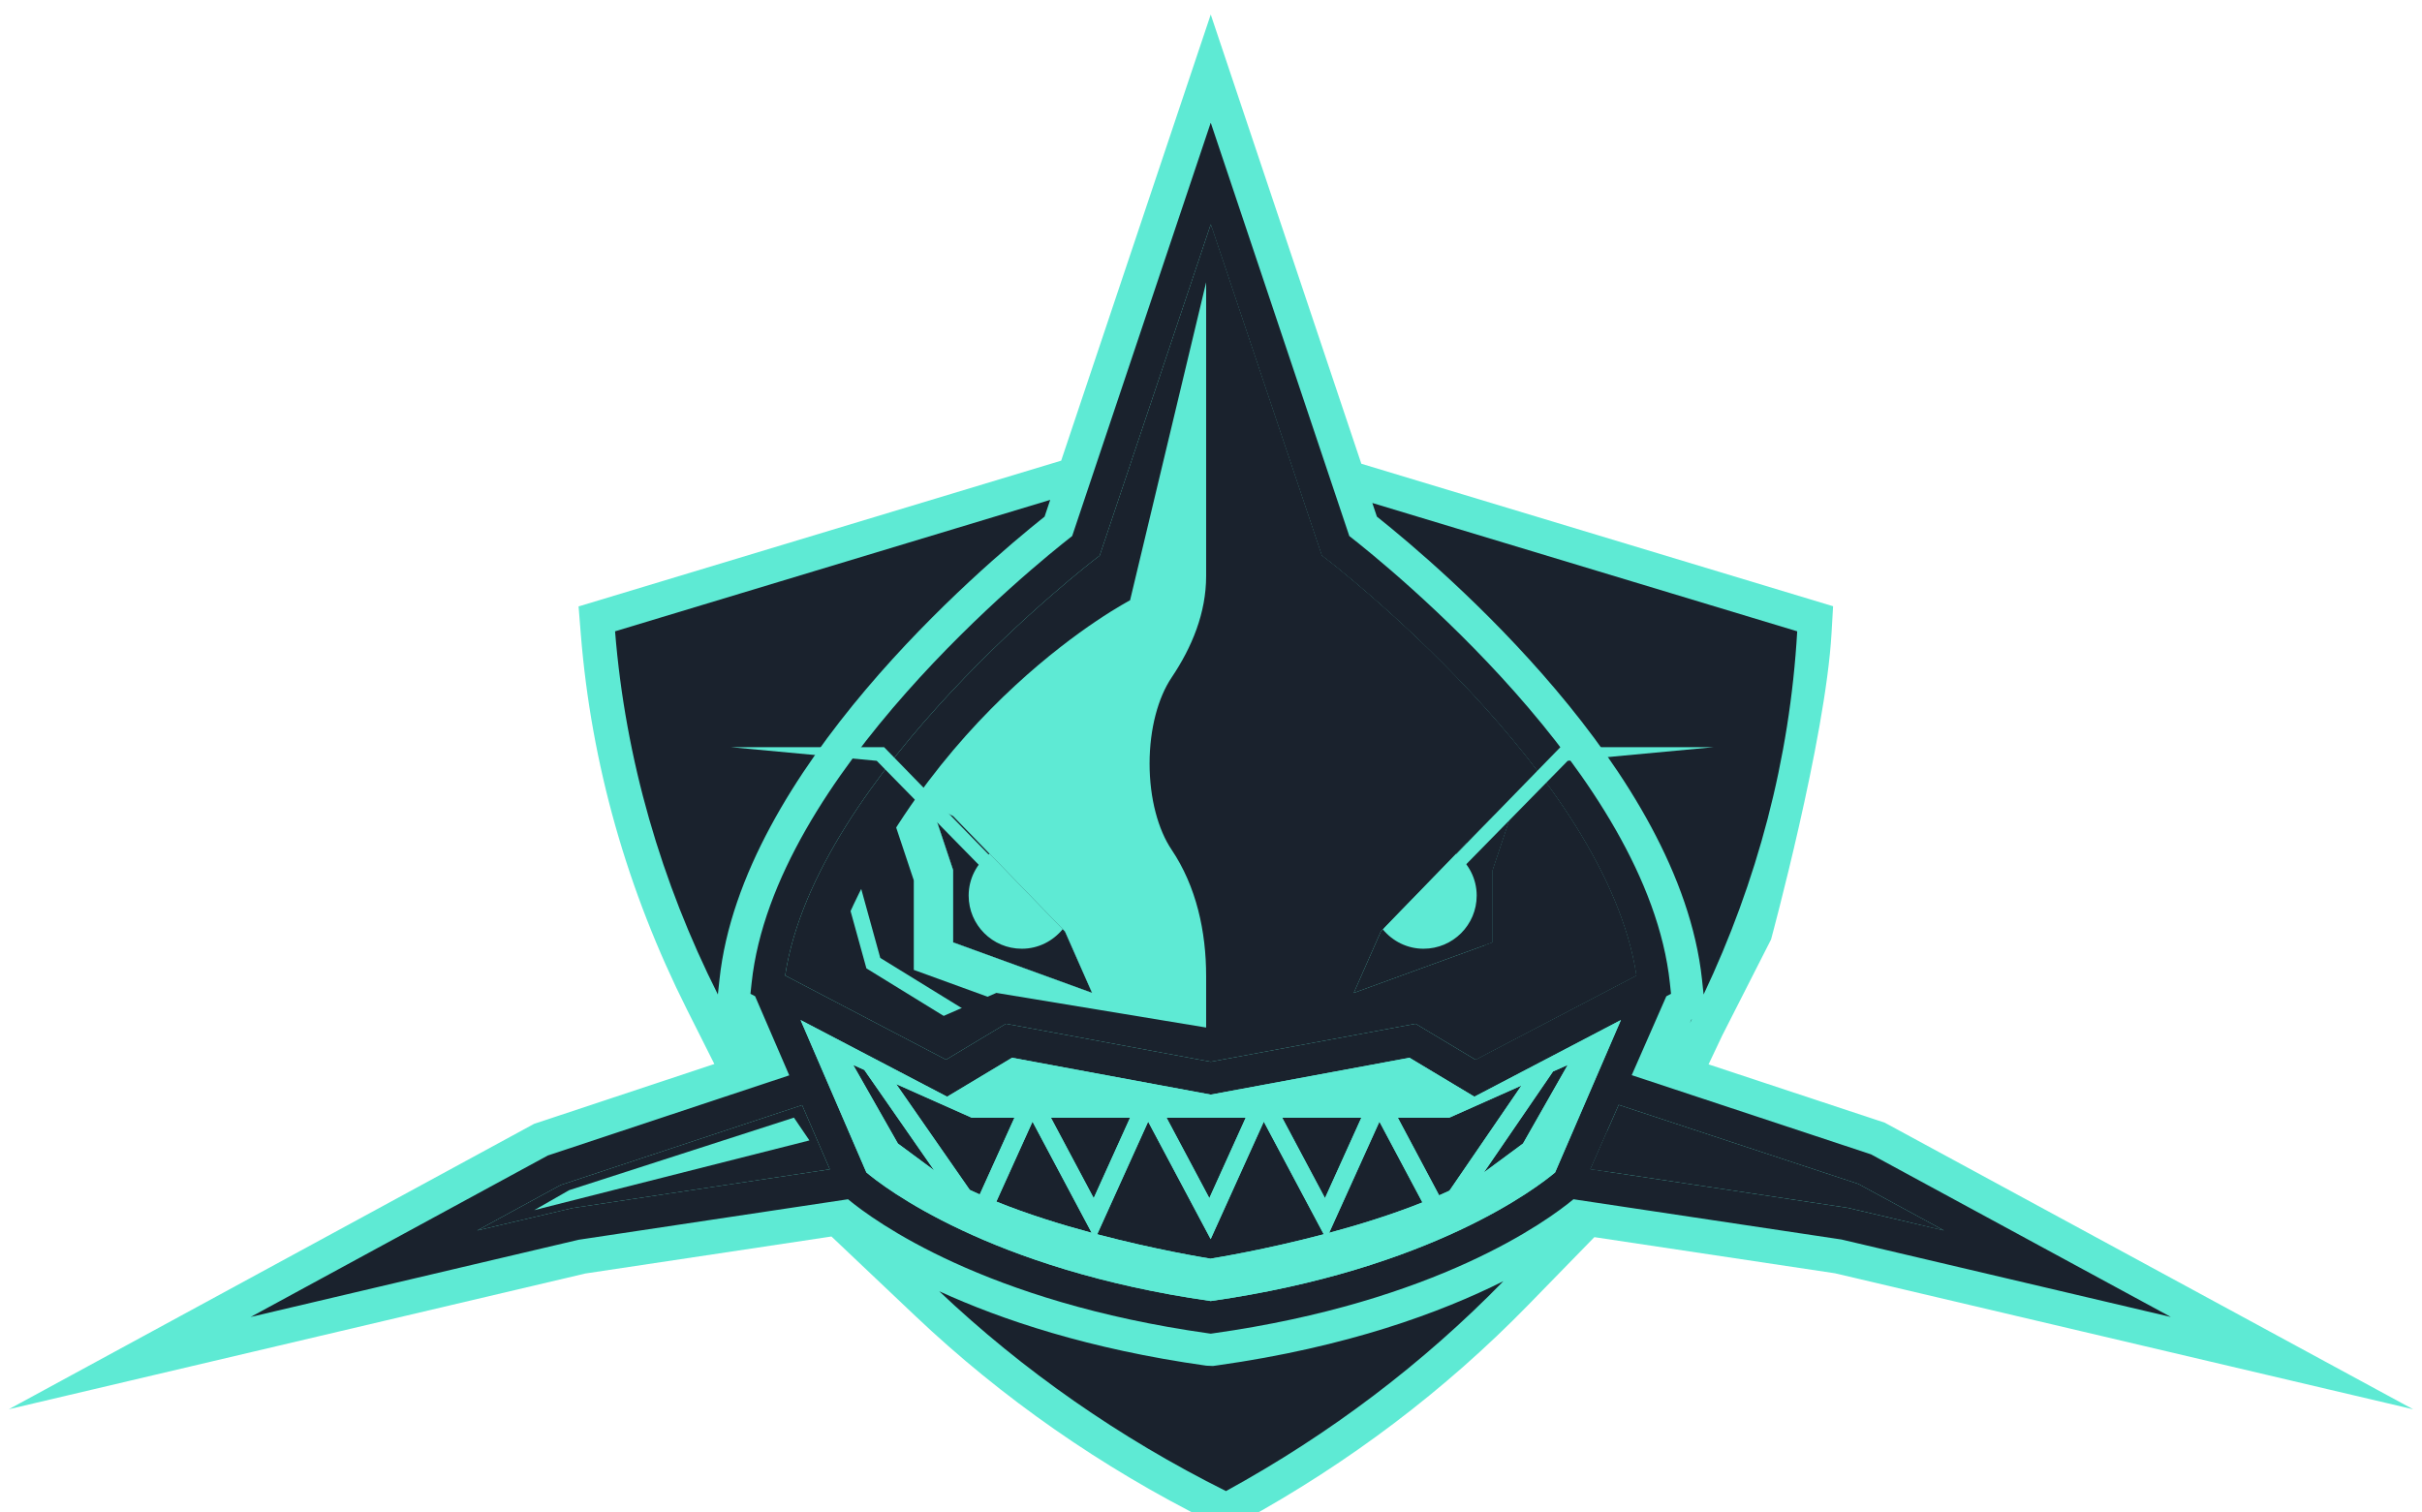
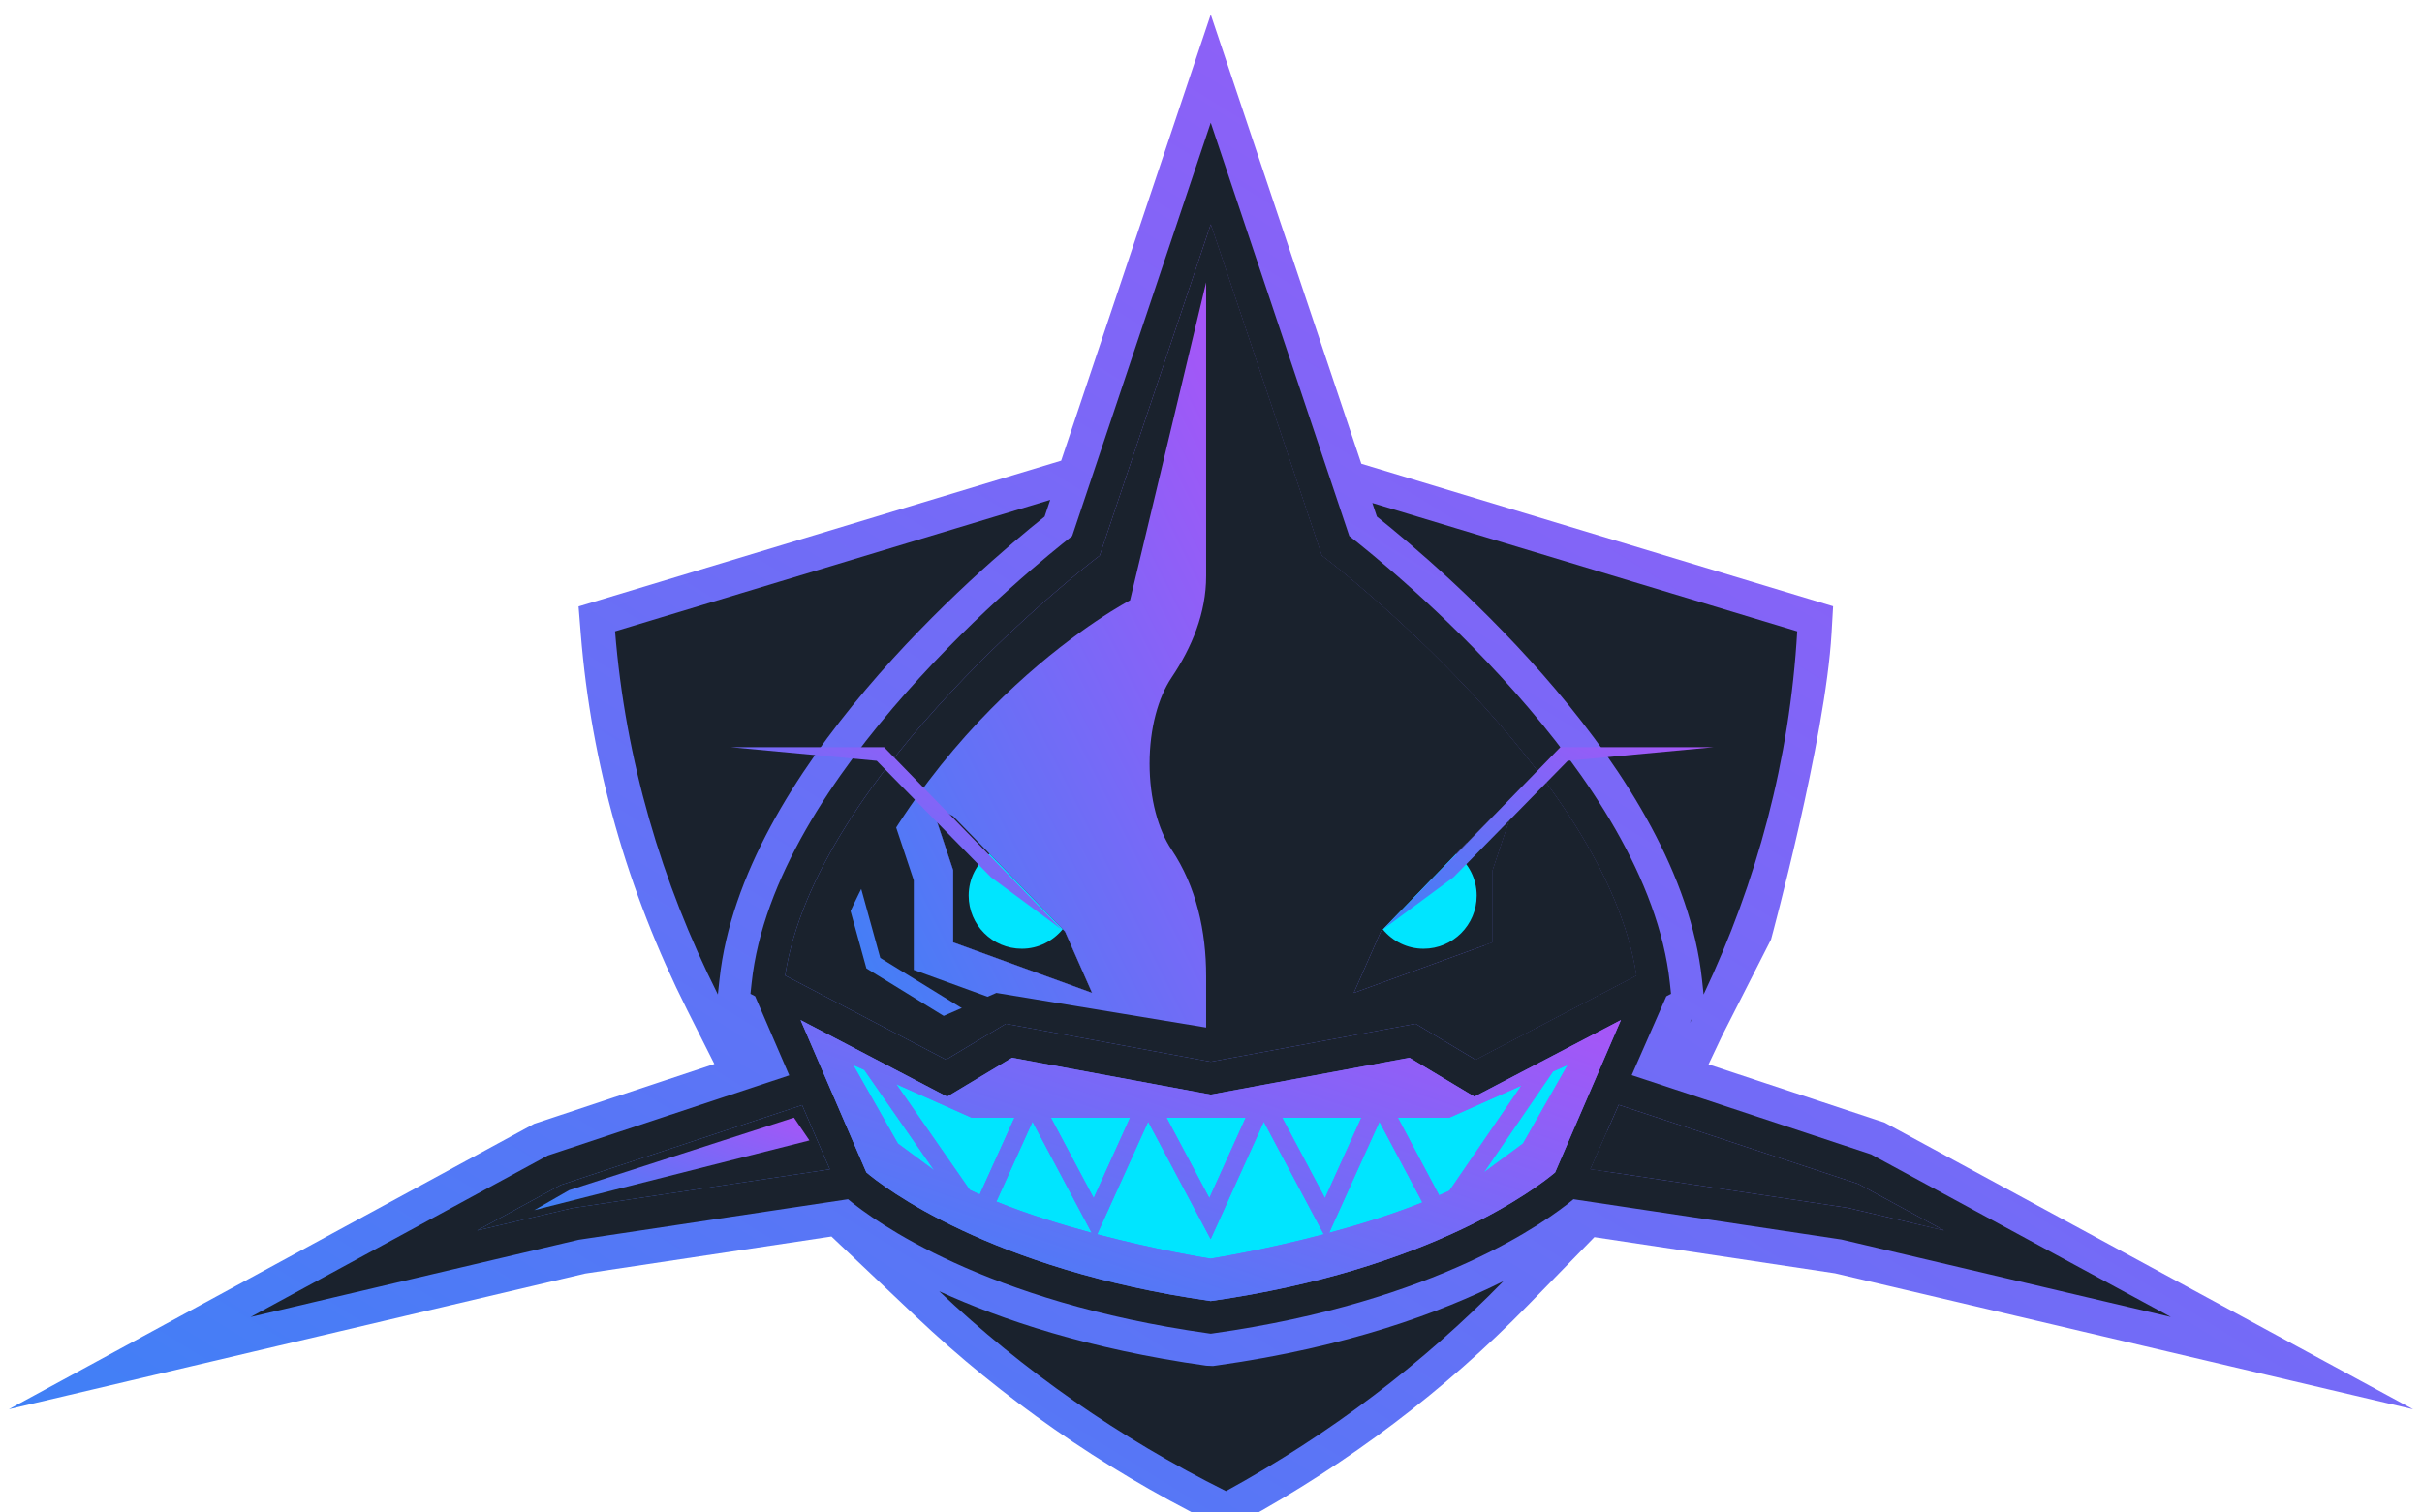
<svg xmlns="http://www.w3.org/2000/svg" viewBox="358 210 564 352" width="564" height="352" role="img" aria-label="Juke">
+   <defs>
+     <linearGradient id="jukeGrad" x1="0%" y1="0%" x2="100%" y2="100%">
+       <stop offset="0%" stop-color="#3B82F6" />
+       <stop offset="100%" stop-color="#A855F7" />
+     </linearGradient>
+   </defs>
  <g transform="matrix(1.921154 0 0 1.921154 640 389.8519)" id="logo-logo">
    <g style="" paint-order="stroke">
      <g transform="matrix(0.9307168 0 0 -0.9307168 0 0)">
-         <path style="stroke: none; stroke-width: 1; stroke-dasharray: none; stroke-linecap: butt; stroke-dashoffset: 0; stroke-linejoin: miter; stroke-miterlimit: 4; fill: #5EEAD4; fill-rule: nonzero; opacity: 1;" paint-order="stroke" transform=" translate(87.908, -45.7435)" d="M 0 0 L -0.162 0.088 L -23.11 7.684 L -21.329 11.444 L -14.971 23.953 C -14.971 23.953 -7.886 50.038 -7.093 63.838 L -6.891 67.36 L -68.329 85.922 L -87.941 144.437 L -107.419 86.324 L -170.271 67.336 L -169.982 63.735 C -168.625 46.837 -163.965 30.364 -156.13 14.775 L -152.59 7.733 L -176.067 -0.064 L -244.471 -37.236 L -169.405 -19.56 L -137.337 -14.737 L -126.384 -25.118 C -115.117 -35.794 -102.188 -44.808 -87.957 -51.905 L -85.861 -52.95 L -83.807 -51.826 C -69.93 -44.228 -57.418 -34.758 -46.618 -23.68 L -37.981 -14.821 L -6.647 -19.528 L 68.655 -37.245 z" stroke-linecap="round" />
+         <path style="stroke: none; stroke-width: 1; stroke-dasharray: none; stroke-linecap: butt; stroke-dashoffset: 0; stroke-linejoin: miter; stroke-miterlimit: 4; fill: url(#jukeGrad); fill-rule: nonzero; opacity: 1;" paint-order="stroke" transform=" translate(87.908, -45.7435)" d="M 0 0 L -0.162 0.088 L -23.11 7.684 L -21.329 11.444 L -14.971 23.953 C -14.971 23.953 -7.886 50.038 -7.093 63.838 L -6.891 67.36 L -68.329 85.922 L -87.941 144.437 L -107.419 86.324 L -170.271 67.336 L -169.982 63.735 C -168.625 46.837 -163.965 30.364 -156.13 14.775 L -152.59 7.733 L -176.067 -0.064 L -244.471 -37.236 L -169.405 -19.56 L -137.337 -14.737 L -126.384 -25.118 C -115.117 -35.794 -102.188 -44.808 -87.957 -51.905 L -85.861 -52.95 L -83.807 -51.826 C -69.93 -44.228 -57.418 -34.758 -46.618 -23.68 L -37.981 -14.821 L -6.647 -19.528 L 68.655 -37.245 z" stroke-linecap="round" />
      </g>
      <g transform="matrix(0.9307168 0 0 -0.9307168 -0.03108594 -5.335334)">
        <path style="stroke: none; stroke-width: 1; stroke-dasharray: none; stroke-linecap: butt; stroke-dashoffset: 0; stroke-linejoin: miter; stroke-miterlimit: 4; fill: #1A222D; fill-rule: nonzero; opacity: 1;" paint-order="stroke" transform=" translate(0, -74.6205)" d="M 0 0 C -28.828 4.111 -42.677 14.92 -44.849 16.753 L -53.417 36.602 L -34.334 26.617 L -25.878 31.691 L 0 26.888 L 25.878 31.691 L 34.334 26.617 L 53.416 36.602 L 44.849 16.753 C 42.676 14.92 28.828 4.111 0 0 M -83.107 12.114 L -95.536 9.189 L -84.671 15.111 L -53.219 25.521 L -49.609 17.158 z M -14.979 96.703 L -14.463 97.096 L 0 140.247 L 14.463 97.096 L 14.979 96.703 C 15.351 96.422 51.455 68.687 55.426 42.403 L 34.474 31.44 L 26.676 36.118 L 0 31.169 L -26.676 36.118 L -34.474 31.44 L -55.426 42.403 C -51.457 68.669 -15.349 96.422 -14.979 96.703 M 84.328 15.261 L 95.479 9.198 L 82.936 12.145 L 49.454 17.181 L 53.127 25.554 z M 125.043 -2.077 L 85.995 19.106 L 54.825 29.424 L 59.332 39.697 L 59.945 40.02 L 59.793 41.441 C 56.908 68.465 22.882 95.883 18.045 99.652 L 0 153.491 L -18.046 99.652 C -22.882 95.883 -56.908 68.465 -59.793 41.441 L -59.945 40.02 L -59.338 39.701 L -54.892 29.399 L -86.338 18.957 L -125.043 -2.077 L -82.312 7.985 L -47.239 13.259 C -43.84 10.441 -29.446 -0.112 -0.292 -4.209 L 0 -4.25 L 0.292 -4.209 C 29.447 -0.112 43.84 10.441 47.239 13.259 L 82.141 8.016 Z" stroke-linecap="round" />
      </g>
      <g transform="matrix(0.9307168 0 0 -0.9307168 27.03937 15.38103)">
        <path style="stroke: none; stroke-width: 1; stroke-dasharray: none; stroke-linecap: butt; stroke-dashoffset: 0; stroke-linejoin: miter; stroke-miterlimit: 4; fill: #1A222D; fill-rule: nonzero; opacity: 1;" paint-order="stroke" transform=" translate(7.639, 3.761)" d="M 0 0 L 2.82 8.462 L 0 7.052 L -14.573 -7.991 L -18.098 -15.984 L 0 -9.403 Z" stroke-linecap="round" />
      </g>
      <g transform="matrix(0.9307168 0 0 -0.9307168 -24.14531 15.38131)">
        <path style="stroke: none; stroke-width: 1; stroke-dasharray: none; stroke-linecap: butt; stroke-dashoffset: 0; stroke-linejoin: miter; stroke-miterlimit: 4; fill: #1A222D; fill-rule: nonzero; opacity: 1;" paint-order="stroke" transform=" translate(-7.6385, -5.642)" d="M 0 0 L 18.098 -6.581 L 14.572 1.412 L 0 16.455 L -2.821 17.865 L 0 9.403 Z" stroke-linecap="round" />
      </g>
      <g transform="matrix(0.9307168 0 0 -0.9307168 -0.5897953 46.76489)">
-         <path style="stroke: none; stroke-width: 1; stroke-dasharray: none; stroke-linecap: butt; stroke-dashoffset: 0; stroke-linejoin: miter; stroke-miterlimit: 4; fill: #1A222D; fill-rule: nonzero; opacity: 1;" paint-order="stroke" transform=" translate(5.154, 5.235)" d="M 0 0 L -4.554 0 L -4.629 0 L -10.308 0 L -4.736 -10.47 z" stroke-linecap="round" />
+         <path style="stroke: none; stroke-width: 1; stroke-dasharray: none; stroke-linecap: butt; stroke-dashoffset: 0; stroke-linejoin: miter; stroke-miterlimit: 4; fill: #00E5FF; fill-rule: nonzero; opacity: 1;" paint-order="stroke" transform=" translate(5.154, 5.235)" d="M 0 0 L -4.554 0 L -4.629 0 L -10.308 0 L -4.736 -10.47 z" stroke-linecap="round" />
      </g>
      <g transform="matrix(0.9307168 0 0 -0.9307168 -20.23918 49.10508)">
-         <path style="stroke: none; stroke-width: 1; stroke-dasharray: none; stroke-linecap: butt; stroke-dashoffset: 0; stroke-linejoin: miter; stroke-miterlimit: 4; fill: #1A222D; fill-rule: nonzero; opacity: 1;" paint-order="stroke" transform=" translate(-6.2075, -3.1725)" d="M 0 0 C 4.041 -1.636 8.379 -2.982 12.415 -4.067 L 4.709 10.412 Z" stroke-linecap="round" />
+         <path style="stroke: none; stroke-width: 1; stroke-dasharray: none; stroke-linecap: butt; stroke-dashoffset: 0; stroke-linejoin: miter; stroke-miterlimit: 4; fill: #00E5FF; fill-rule: nonzero; opacity: 1;" paint-order="stroke" transform=" translate(-6.2075, -3.1725)" d="M 0 0 C 4.041 -1.636 8.379 -2.982 12.415 -4.067 L 4.709 10.412 Z" stroke-linecap="round" />
      </g>
      <g transform="matrix(0.9307168 0 0 -0.9307168 -14.60611 46.76489)">
-         <path style="stroke: none; stroke-width: 1; stroke-dasharray: none; stroke-linecap: butt; stroke-dashoffset: 0; stroke-linejoin: miter; stroke-miterlimit: 4; fill: #1A222D; fill-rule: nonzero; opacity: 1;" paint-order="stroke" transform=" translate(-5.153, 5.235)" d="M 0 0 L 5.571 -10.47 L 10.306 0 Z" stroke-linecap="round" />
+         <path style="stroke: none; stroke-width: 1; stroke-dasharray: none; stroke-linecap: butt; stroke-dashoffset: 0; stroke-linejoin: miter; stroke-miterlimit: 4; fill: #00E5FF; fill-rule: nonzero; opacity: 1;" paint-order="stroke" transform=" translate(-5.153, 5.235)" d="M 0 0 L 5.571 -10.47 L 10.306 0 Z" stroke-linecap="round" />
      </g>
      <g transform="matrix(0.9307168 0 0 -0.9307168 13.4268 46.76489)">
-         <path style="stroke: none; stroke-width: 1; stroke-dasharray: none; stroke-linecap: butt; stroke-dashoffset: 0; stroke-linejoin: miter; stroke-miterlimit: 4; fill: #1A222D; fill-rule: nonzero; opacity: 1;" paint-order="stroke" transform=" translate(-5.153, 5.235)" d="M 0 0 L 5.571 -10.47 L 10.306 0 Z" stroke-linecap="round" />
+         <path style="stroke: none; stroke-width: 1; stroke-dasharray: none; stroke-linecap: butt; stroke-dashoffset: 0; stroke-linejoin: miter; stroke-miterlimit: 4; fill: #00E5FF; fill-rule: nonzero; opacity: 1;" paint-order="stroke" transform=" translate(-5.153, 5.235)" d="M 0 0 L 5.571 -10.47 L 10.306 0 Z" stroke-linecap="round" />
      </g>
      <g transform="matrix(0.9307168 0 0 -0.9307168 30.14043 44.64332)">
-         <path style="stroke: none; stroke-width: 1; stroke-dasharray: none; stroke-linecap: butt; stroke-dashoffset: 0; stroke-linejoin: miter; stroke-miterlimit: 4; fill: #1A222D; fill-rule: nonzero; opacity: 1;" paint-order="stroke" transform=" translate(-1.374, 2.9555)" d="M 0 0 L -6.678 0 L -1.299 -10.108 C -0.846 -9.911 -0.398 -9.709 0.043 -9.502 L 9.426 4.197 Z" stroke-linecap="round" />
+         <path style="stroke: none; stroke-width: 1; stroke-dasharray: none; stroke-linecap: butt; stroke-dashoffset: 0; stroke-linejoin: miter; stroke-miterlimit: 4; fill: #00E5FF; fill-rule: nonzero; opacity: 1;" paint-order="stroke" transform=" translate(-1.374, 2.9555)" d="M 0 0 L -6.678 0 L -1.299 -10.108 C -0.846 -9.911 -0.398 -9.709 0.043 -9.502 L 9.426 4.197 Z" stroke-linecap="round" />
      </g>
      <g transform="matrix(0.9307168 0 0 -0.9307168 38.15595 42.00902)">
-         <path style="stroke: none; stroke-width: 1; stroke-dasharray: none; stroke-linecap: butt; stroke-dashoffset: 0; stroke-linejoin: miter; stroke-miterlimit: 4; fill: #1A222D; fill-rule: nonzero; opacity: 1;" paint-order="stroke" transform=" translate(3.547, 6.1515)" d="M 0 0 L -9.009 -13.154 L -3.906 -9.385 L 1.915 0.851 z" stroke-linecap="round" />
+         <path style="stroke: none; stroke-width: 1; stroke-dasharray: none; stroke-linecap: butt; stroke-dashoffset: 0; stroke-linejoin: miter; stroke-miterlimit: 4; fill: #00E5FF; fill-rule: nonzero; opacity: 1;" paint-order="stroke" transform=" translate(3.547, 6.1515)" d="M 0 0 L -9.009 -13.154 L -3.906 -9.385 L 1.915 0.851 z" stroke-linecap="round" />
      </g>
      <g transform="matrix(0.9307168 0 0 -0.9307168 19.97281 49.10629)">
-         <path style="stroke: none; stroke-width: 1; stroke-dasharray: none; stroke-linecap: butt; stroke-dashoffset: 0; stroke-linejoin: miter; stroke-miterlimit: 4; fill: #1A222D; fill-rule: nonzero; opacity: 1;" paint-order="stroke" transform=" translate(-6.0735, -7.2405)" d="M 0 0 C 3.948 1.061 8.181 2.376 12.147 3.963 L 6.549 14.481 Z" stroke-linecap="round" />
+         <path style="stroke: none; stroke-width: 1; stroke-dasharray: none; stroke-linecap: butt; stroke-dashoffset: 0; stroke-linejoin: miter; stroke-miterlimit: 4; fill: #00E5FF; fill-rule: nonzero; opacity: 1;" paint-order="stroke" transform=" translate(-6.0735, -7.2405)" d="M 0 0 C 3.948 1.061 8.181 2.376 12.147 3.963 L 6.549 14.481 Z" stroke-linecap="round" />
      </g>
      <g transform="matrix(0.9307168 0 0 -0.9307168 -0.06384717 50.67399)">
-         <path style="stroke: none; stroke-width: 1; stroke-dasharray: none; stroke-linecap: butt; stroke-dashoffset: 0; stroke-linejoin: miter; stroke-miterlimit: 4; fill: #1A222D; fill-rule: nonzero; opacity: 1;" paint-order="stroke" transform=" translate(0.0255, -6.3725)" d="M 0 0 L -8.142 15.298 L -14.777 0.627 C -7.16 -1.383 -0.809 -2.421 -0.066 -2.54 L -0.066 -2.553 C -0.066 -2.553 -0.042 -2.549 -0.028 -2.546 C -0.014 -2.549 0.009 -2.553 0.009 -2.553 L 0.009 -2.54 C 0.752 -2.421 7.107 -1.381 14.726 0.629 L 6.919 15.298 Z" stroke-linecap="round" />
+         <path style="stroke: none; stroke-width: 1; stroke-dasharray: none; stroke-linecap: butt; stroke-dashoffset: 0; stroke-linejoin: miter; stroke-miterlimit: 4; fill: #00E5FF; fill-rule: nonzero; opacity: 1;" paint-order="stroke" transform=" translate(0.0255, -6.3725)" d="M 0 0 L -8.142 15.298 L -14.777 0.627 C -7.16 -1.383 -0.809 -2.421 -0.066 -2.54 L -0.066 -2.553 C -0.066 -2.553 -0.042 -2.549 -0.028 -2.546 C -0.014 -2.549 0.009 -2.553 0.009 -2.553 L 0.009 -2.54 C 0.752 -2.421 7.107 -1.381 14.726 0.629 L 6.919 15.298 Z" stroke-linecap="round" />
      </g>
      <g transform="matrix(0.9307168 0 0 -0.9307168 -38.46541 41.87956)">
-         <path style="stroke: none; stroke-width: 1; stroke-dasharray: none; stroke-linecap: butt; stroke-dashoffset: 0; stroke-linejoin: miter; stroke-miterlimit: 4; fill: #1A222D; fill-rule: nonzero; opacity: 1;" paint-order="stroke" transform=" translate(-5.272, 6.863)" d="M 0 0 L 5.821 -10.235 L 10.544 -13.726 L 1.448 -0.646 z" stroke-linecap="round" />
+         <path style="stroke: none; stroke-width: 1; stroke-dasharray: none; stroke-linecap: butt; stroke-dashoffset: 0; stroke-linejoin: miter; stroke-miterlimit: 4; fill: #00E5FF; fill-rule: nonzero; opacity: 1;" paint-order="stroke" transform=" translate(-5.272, 6.863)" d="M 0 0 L 5.821 -10.235 L 10.544 -13.726 L 1.448 -0.646 z" stroke-linecap="round" />
      </g>
      <g transform="matrix(0.9307168 0 0 -0.9307168 -30.99147 44.50371)">
-         <path style="stroke: none; stroke-width: 1; stroke-dasharray: none; stroke-linecap: butt; stroke-dashoffset: 0; stroke-linejoin: miter; stroke-miterlimit: 4; fill: #1A222D; fill-rule: nonzero; opacity: 1;" paint-order="stroke" transform=" translate(2.1455, 2.8055)" d="M 0 0 L -9.845 4.384 L -0.266 -9.395 C 0.163 -9.597 0.592 -9.798 1.034 -9.995 L 5.554 0 Z" stroke-linecap="round" />
+         <path style="stroke: none; stroke-width: 1; stroke-dasharray: none; stroke-linecap: butt; stroke-dashoffset: 0; stroke-linejoin: miter; stroke-miterlimit: 4; fill: #00E5FF; fill-rule: nonzero; opacity: 1;" paint-order="stroke" transform=" translate(2.1455, 2.8055)" d="M 0 0 L -9.845 4.384 L -0.266 -9.395 C 0.163 -9.597 0.592 -9.798 1.034 -9.995 L 5.554 0 Z" stroke-linecap="round" />
      </g>
      <g transform="matrix(0.9307168 0 0 -0.9307168 67.4148 47.94309)">
        <path style="stroke: none; stroke-width: 1; stroke-dasharray: none; stroke-linecap: butt; stroke-dashoffset: 0; stroke-linejoin: miter; stroke-miterlimit: 4; fill: #1A222D; fill-rule: nonzero; opacity: 1;" paint-order="stroke" transform=" translate(10.4695, -5.2305)" d="M 0 0 L 12.543 -2.947 L 1.392 3.115 L -29.809 13.408 L -33.482 5.035 Z" stroke-linecap="round" />
      </g>
      <g transform="matrix(0.9307168 0 0 -0.9307168 -67.57516 47.96226)">
        <path style="stroke: none; stroke-width: 1; stroke-dasharray: none; stroke-linecap: butt; stroke-dashoffset: 0; stroke-linejoin: miter; stroke-miterlimit: 4; fill: #1A222D; fill-rule: nonzero; opacity: 1;" paint-order="stroke" transform=" translate(-22.9635, -8.166)" d="M 0 0 L 12.429 2.925 L 45.927 7.969 L 42.316 16.332 L 10.865 5.922 Z" stroke-linecap="round" />
      </g>
      <g transform="matrix(0.9307168 0 0 -0.9307168 -0.03117901 47.08217)">
-         <path style="stroke: none; stroke-width: 1; stroke-dasharray: none; stroke-linecap: butt; stroke-dashoffset: 0; stroke-linejoin: miter; stroke-miterlimit: 4; fill: #5EEAD4; fill-rule: nonzero; opacity: 1;" paint-order="stroke" transform=" translate(31.087, -3.926)" d="M 0 0 C -0.441 -0.207 -0.889 -0.409 -1.342 -0.606 L -6.721 9.502 L -0.043 9.502 L 9.382 13.699 z M 15.404 16.379 L 9.583 6.144 L 4.481 2.374 L 13.49 15.528 Z M -15.667 -5.489 L -9.119 8.992 L -3.52 -1.526 C -7.486 -3.113 -11.72 -4.429 -15.667 -5.489 M -21.78 9.502 L -11.474 9.502 L -16.209 -0.968 z M -31.087 -8.846 L -31.087 -8.858 C -31.087 -8.858 -31.111 -8.854 -31.125 -8.852 C -31.139 -8.854 -31.163 -8.858 -31.163 -8.858 L -31.163 -8.846 C -31.906 -8.727 -38.257 -7.688 -45.874 -5.679 L -39.238 8.992 L -31.097 -6.306 L -24.178 8.992 L -16.371 -5.677 C -23.99 -7.687 -30.345 -8.727 -31.087 -8.846 M -51.9 9.502 L -41.594 9.502 L -46.329 -0.968 z M -59.007 -1.42 L -54.297 8.992 L -46.592 -5.487 C -50.628 -4.402 -54.966 -3.056 -59.007 -1.42 M -62.473 0.107 L -72.051 13.886 L -62.207 9.502 L -56.653 9.502 L -61.173 -0.493 C -61.614 -0.296 -62.043 -0.095 -62.473 0.107 M -71.833 6.144 L -77.654 16.379 L -76.206 15.733 L -67.11 2.653 z M -31.163 9.502 L -31.087 9.502 L -26.533 9.502 L -31.269 -0.968 L -36.841 9.502 z M -5.208 17.316 L -31.087 12.513 L -56.965 17.316 L -65.421 12.242 L -84.503 22.227 L -75.936 2.378 C -73.764 0.545 -59.915 -10.264 -31.087 -14.375 C -2.259 -10.264 11.589 0.545 13.762 2.378 L 22.329 22.227 L 3.247 12.242 Z" stroke-linecap="round" />
+         <path style="stroke: none; stroke-width: 1; stroke-dasharray: none; stroke-linecap: butt; stroke-dashoffset: 0; stroke-linejoin: miter; stroke-miterlimit: 4; fill: url(#jukeGrad); fill-rule: nonzero; opacity: 1;" paint-order="stroke" transform=" translate(31.087, -3.926)" d="M 0 0 C -0.441 -0.207 -0.889 -0.409 -1.342 -0.606 L -6.721 9.502 L -0.043 9.502 L 9.382 13.699 z M 15.404 16.379 L 9.583 6.144 L 4.481 2.374 L 13.49 15.528 Z M -15.667 -5.489 L -9.119 8.992 L -3.52 -1.526 C -7.486 -3.113 -11.72 -4.429 -15.667 -5.489 M -21.78 9.502 L -11.474 9.502 L -16.209 -0.968 z M -31.087 -8.846 L -31.087 -8.858 C -31.087 -8.858 -31.111 -8.854 -31.125 -8.852 C -31.139 -8.854 -31.163 -8.858 -31.163 -8.858 L -31.163 -8.846 C -31.906 -8.727 -38.257 -7.688 -45.874 -5.679 L -39.238 8.992 L -31.097 -6.306 L -24.178 8.992 L -16.371 -5.677 C -23.99 -7.687 -30.345 -8.727 -31.087 -8.846 M -51.9 9.502 L -41.594 9.502 L -46.329 -0.968 z M -59.007 -1.42 L -54.297 8.992 L -46.592 -5.487 C -50.628 -4.402 -54.966 -3.056 -59.007 -1.42 M -62.473 0.107 L -72.051 13.886 L -62.207 9.502 L -56.653 9.502 L -61.173 -0.493 C -61.614 -0.296 -62.043 -0.095 -62.473 0.107 M -71.833 6.144 L -77.654 16.379 L -76.206 15.733 L -67.11 2.653 z M -31.163 9.502 L -31.087 9.502 L -26.533 9.502 L -31.269 -0.968 L -36.841 9.502 z M -5.208 17.316 L -31.087 12.513 L -56.965 17.316 L -65.421 12.242 L -84.503 22.227 L -75.936 2.378 C -73.764 0.545 -59.915 -10.264 -31.087 -14.375 C -2.259 -10.264 11.589 0.545 13.762 2.378 L 22.329 22.227 L 3.247 12.242 Z" stroke-linecap="round" />
      </g>
      <g transform="matrix(0.9307168 0 0 -0.9307168 -0.03099287 -15.65438)">
        <path style="stroke: none; stroke-width: 1; stroke-dasharray: none; stroke-linecap: butt; stroke-dashoffset: 0; stroke-linejoin: miter; stroke-miterlimit: 4; fill: #1A222D; fill-rule: nonzero; opacity: 1;" paint-order="stroke" transform=" translate(36.7245, -38.988)" d="M 0 0 L -18.098 -6.581 L -14.573 1.412 L 0 16.455 L 2.82 17.865 L 0 9.403 Z M -70.272 0 L -70.272 9.403 L -73.093 17.865 L -70.272 16.455 L -55.7 1.412 L -52.175 -6.581 z M -21.746 49.983 L -22.261 50.376 L -36.725 93.527 L -51.188 50.376 L -51.704 49.983 C -52.074 49.702 -88.182 21.949 -92.15 -4.316 L -71.199 -15.279 L -63.401 -10.602 L -36.725 -15.551 L -10.049 -10.602 L -2.251 -15.279 L 18.701 -4.316 C 14.73 21.968 -21.374 49.702 -21.746 49.983" stroke-linecap="round" />
      </g>
      <g transform="matrix(0.9307168 0 0 -0.9307168 25.76168 -15.78105)">
        <path style="stroke: none; stroke-width: 1; stroke-dasharray: none; stroke-linecap: butt; stroke-dashoffset: 0; stroke-linejoin: miter; stroke-miterlimit: 4; fill: #1A222D; fill-rule: nonzero; opacity: 1;" paint-order="stroke" transform=" translate(27.713, -43.4405)" d="M 0 0 C -3.971 26.284 -40.075 54.019 -40.447 54.3 L -40.962 54.692 L -55.426 97.844 L -46.119 50.415 C -46.119 50.415 -28.615 38.511 -22.07 17.294 L -18.701 20.771 L -15.881 22.182 L -18.701 13.72 L -18.701 4.316 L -19.722 3.944 C -19.489 -0.719 -19.821 -5.687 -20.952 -10.963 z" stroke-linecap="round" />
      </g>
      <g transform="matrix(0.9307168 0 0 -0.9307168 -65.35084 47.48648)">
-         <path style="stroke: none; stroke-width: 1; stroke-dasharray: none; stroke-linecap: butt; stroke-dashoffset: 0; stroke-linejoin: miter; stroke-miterlimit: 4; fill: #5EEAD4; fill-rule: nonzero; opacity: 1;" paint-order="stroke" transform=" translate(15.8985, 6.025)" d="M 0 0 L -29.273 -9.449 L -33.816 -12.05 L 2.019 -2.97 z" stroke-linecap="round" />
+         <path style="stroke: none; stroke-width: 1; stroke-dasharray: none; stroke-linecap: butt; stroke-dashoffset: 0; stroke-linejoin: miter; stroke-miterlimit: 4; fill: url(#jukeGrad); fill-rule: nonzero; opacity: 1;" paint-order="stroke" transform=" translate(15.8985, 6.025)" d="M 0 0 L -29.273 -9.449 L -33.816 -12.05 L 2.019 -2.97 z" stroke-linecap="round" />
      </g>
      <g transform="matrix(0.9307168 0 0 -0.9307168 67.41517 49.52465)">
        <path style="stroke: none; stroke-width: 1; stroke-dasharray: none; stroke-linecap: butt; stroke-dashoffset: 0; stroke-linejoin: miter; stroke-miterlimit: 4; fill: #1A222D; fill-rule: nonzero; opacity: 1;" paint-order="stroke" transform=" translate(23.0125, -6.4785)" d="M 0 0 L -43.844 12.957 L -46.025 7.982 L -16.784 4.209 Z" stroke-linecap="round" />
      </g>
      <g transform="matrix(0.9307168 0 0 -0.9307168 -23.6739 15.63753)">
-         <path style="stroke: none; stroke-width: 1; stroke-dasharray: none; stroke-linecap: butt; stroke-dashoffset: 0; stroke-linejoin: miter; stroke-miterlimit: 4; fill: #5EEAD4; fill-rule: nonzero; opacity: 1;" paint-order="stroke" transform=" translate(-6.1255, 0.727)" d="M 0 0 C 0 -3.822 3.1 -6.922 6.923 -6.922 C 9.08 -6.922 10.982 -5.917 12.251 -4.371 L 2.72 5.468 C 1.077 4.201 0 2.236 0 0" stroke-linecap="round" />
+         <path style="stroke: none; stroke-width: 1; stroke-dasharray: none; stroke-linecap: butt; stroke-dashoffset: 0; stroke-linejoin: miter; stroke-miterlimit: 4; fill: #00E5FF; fill-rule: nonzero; opacity: 1;" paint-order="stroke" transform=" translate(-6.1255, 0.727)" d="M 0 0 C 0 -3.822 3.1 -6.922 6.923 -6.922 C 9.08 -6.922 10.982 -5.917 12.251 -4.371 L 2.72 5.468 C 1.077 4.201 0 2.236 0 0" stroke-linecap="round" />
      </g>
      <g transform="matrix(0.9307168 0 0 -0.9307168 26.51845 15.65224)">
-         <path style="stroke: none; stroke-width: 1; stroke-dasharray: none; stroke-linecap: butt; stroke-dashoffset: 0; stroke-linejoin: miter; stroke-miterlimit: 4; fill: #5EEAD4; fill-rule: nonzero; opacity: 1;" paint-order="stroke" transform=" translate(-0.813, -6.179)" d="M 0 0 C 3.824 0 6.923 3.1 6.923 6.922 C 6.923 9.14 5.862 11.093 4.241 12.358 L -5.297 2.514 C -4.027 0.988 -2.139 0 0 0" stroke-linecap="round" />
+         <path style="stroke: none; stroke-width: 1; stroke-dasharray: none; stroke-linecap: butt; stroke-dashoffset: 0; stroke-linejoin: miter; stroke-miterlimit: 4; fill: #00E5FF; fill-rule: nonzero; opacity: 1;" paint-order="stroke" transform=" translate(-0.813, -6.179)" d="M 0 0 C 3.824 0 6.923 3.1 6.923 6.922 C 6.923 9.14 5.862 11.093 4.241 12.358 L -5.297 2.514 C -4.027 0.988 -2.139 0 0 0" stroke-linecap="round" />
      </g>
      <g transform="matrix(0.9307168 0 0 -0.9307168 -45.86237 -3.031438)">
        <path style="stroke: none; stroke-width: 1; stroke-dasharray: none; stroke-linecap: butt; stroke-dashoffset: 0; stroke-linejoin: miter; stroke-miterlimit: 4; fill: #1A222D; fill-rule: nonzero; opacity: 1;" paint-order="stroke" transform=" translate(-14.735, -30.2555)" d="M 0 0 C 2.896 27.128 33.816 53.5 42.339 60.291 L 43.07 62.47 L -13.6 45.349 C -12.252 28.571 -7.553 12.65 -0.21 -1.959 Z" stroke-linecap="round" />
      </g>
      <g transform="matrix(0.9307168 0 0 -0.9307168 1.250976 74.42942)">
        <path style="stroke: none; stroke-width: 1; stroke-dasharray: none; stroke-linecap: butt; stroke-dashoffset: 0; stroke-linejoin: miter; stroke-miterlimit: 4; fill: #1A222D; fill-rule: nonzero; opacity: 1;" paint-order="stroke" transform=" translate(-0.5, 2.705)" d="M 0 0 L -0.586 -0.082 L -1.465 -0.041 C -16.75 2.106 -28.169 5.952 -36.24 9.653 C -25.376 -0.642 -12.79 -9.446 1.106 -16.377 C 14.657 -8.957 26.83 0.29 37.24 10.967 C 29.125 6.897 16.935 2.38 0 0" stroke-linecap="round" />
      </g>
      <g transform="matrix(0.9307168 0 0 -0.9307168 45.30478 -2.843433)">
        <path style="stroke: none; stroke-width: 1; stroke-dasharray: none; stroke-linecap: butt; stroke-dashoffset: 0; stroke-linejoin: miter; stroke-miterlimit: 4; fill: #1A222D; fill-rule: nonzero; opacity: 1;" paint-order="stroke" transform=" translate(-27.0725, 30.2375)" d="M 0 0 C 8.523 -6.791 39.444 -33.163 42.34 -60.291 L 42.549 -62.25 C 49.486 -47.598 53.779 -31.679 54.74 -14.942 L -0.595 1.775 Z" stroke-linecap="round" />
      </g>
      <g transform="matrix(0.9307168 0 0 -0.9307168 58.16394 30.19199)">
        <path style="stroke: none; stroke-width: 1; stroke-dasharray: none; stroke-linecap: butt; stroke-dashoffset: 0; stroke-linejoin: miter; stroke-miterlimit: 4; fill: #1A222D; fill-rule: nonzero; opacity: 1;" paint-order="stroke" transform=" translate(-0.133, -0.2435)" d="M 0 0 C 0.084 0.164 0.182 0.322 0.266 0.487 L 0.199 0.452 Z" stroke-linecap="round" />
      </g>
      <g transform="matrix(0.9307168 0 0 -0.9307168 40.87904 8.016078)">
-         <path style="stroke: none; stroke-width: 1; stroke-dasharray: none; stroke-linecap: butt; stroke-dashoffset: 0; stroke-linejoin: miter; stroke-miterlimit: 4; fill: #5EEAD4; fill-rule: nonzero; opacity: 1;" paint-order="stroke" transform=" translate(-21.5395, -11.87)" d="M 0 0 L 23.115 23.74 L 43.079 23.74 L 24.075 21.966 L 9.211 6.812" stroke-linecap="round" />
+         <path style="stroke: none; stroke-width: 1; stroke-dasharray: none; stroke-linecap: butt; stroke-dashoffset: 0; stroke-linejoin: miter; stroke-miterlimit: 4; fill: url(#jukeGrad); fill-rule: nonzero; opacity: 1;" paint-order="stroke" transform=" translate(-21.5395, -11.87)" d="M 0 0 L 23.115 23.74 L 43.079 23.74 L 24.075 21.966 L 9.211 6.812" stroke-linecap="round" />
      </g>
      <g transform="matrix(0.9307168 0 0 -0.9307168 35.68871 16.84476)">
        <path style="stroke: none; stroke-width: 1; stroke-dasharray: none; stroke-linecap: butt; stroke-dashoffset: 0; stroke-linejoin: miter; stroke-miterlimit: 4; fill: #1A222D; fill-rule: nonzero; opacity: 1;" paint-order="stroke" transform=" translate(5.4215, -6.096)" d="M 0 0 L -11.16 -6.873 L -14.109 -5.104 L -4.362 -1.558 L -4.362 10.108 L -1.375 19.065 C 0.322 16.712 1.854 14.278 3.266 11.82 Z" stroke-linecap="round" />
      </g>
      <g transform="matrix(0.9307168 0 0 -0.9307168 40.47408 22.44098)">
        <path style="stroke: none; stroke-width: 1; stroke-dasharray: none; stroke-linecap: butt; stroke-dashoffset: 0; stroke-linejoin: miter; stroke-miterlimit: 4; fill: #1A222D; fill-rule: nonzero; opacity: 1;" paint-order="stroke" transform=" translate(2.0885, -1.4435)" d="M 0 0 L 2.927 10.593 C 4.612 7.322 5.948 4.006 6.759 0.705 L -9.313 -7.706 L -10.936 -6.731 z" stroke-linecap="round" />
      </g>
      <g transform="matrix(0.9307168 0 0 -0.9307168 -23.39608 -14.21782)">
-         <path style="stroke: none; stroke-width: 1; stroke-dasharray: none; stroke-linecap: butt; stroke-dashoffset: 0; stroke-linejoin: miter; stroke-miterlimit: 4; fill: #5EEAD4; fill-rule: nonzero; opacity: 1;" paint-order="stroke" transform=" translate(-8.4435, -37.4445)" d="M 0 0 L 0 9.403 L -2.821 17.865 L 0 16.455 L 14.572 1.412 L 18.098 -6.581 Z M 25.582 23.287 C 25.582 27.848 26.704 31.904 28.447 34.494 C 31.117 38.462 32.948 42.931 32.948 47.713 L 32.948 85.982 L 23.041 44.56 C 23.041 44.56 -3.875 30.583 -16.061 -2.452 L -2.476 -10.118 L 5.628 -6.581 L 32.948 -11.093 L 32.948 -4.384 C 32.948 1.407 31.68 7.273 28.447 12.078 C 26.704 14.667 25.582 18.725 25.582 23.287" stroke-linecap="round" />
+         <path style="stroke: none; stroke-width: 1; stroke-dasharray: none; stroke-linecap: butt; stroke-dashoffset: 0; stroke-linejoin: miter; stroke-miterlimit: 4; fill: url(#jukeGrad); fill-rule: nonzero; opacity: 1;" paint-order="stroke" transform=" translate(-8.4435, -37.4445)" d="M 0 0 L 0 9.403 L -2.821 17.865 L 0 16.455 L 14.572 1.412 L 18.098 -6.581 Z M 25.582 23.287 C 25.582 27.848 26.704 31.904 28.447 34.494 C 31.117 38.462 32.948 42.931 32.948 47.713 L 32.948 85.982 L 23.041 44.56 C 23.041 44.56 -3.875 30.583 -16.061 -2.452 L -2.476 -10.118 L 5.628 -6.581 L 32.948 -11.093 L 32.948 -4.384 C 32.948 1.407 31.68 7.273 28.447 12.078 C 26.704 14.667 25.582 18.725 25.582 23.287" stroke-linecap="round" />
      </g>
      <g transform="matrix(0.9307168 0 0 -0.9307168 -35.04009 16.84476)">
        <path style="stroke: none; stroke-width: 1; stroke-dasharray: none; stroke-linecap: butt; stroke-dashoffset: 0; stroke-linejoin: miter; stroke-miterlimit: 4; fill: #1A222D; fill-rule: nonzero; opacity: 1;" paint-order="stroke" transform=" translate(-5.4215, -6.096)" d="M 0 0 L 11.16 -6.873 L 14.109 -5.104 L 4.363 -1.558 L 4.363 10.108 L 1.375 19.065 C -0.322 16.712 -1.854 14.278 -3.266 11.82 Z" stroke-linecap="round" />
      </g>
      <g transform="matrix(0.9307168 0 0 -0.9307168 -39.82547 22.44098)">
        <path style="stroke: none; stroke-width: 1; stroke-dasharray: none; stroke-linecap: butt; stroke-dashoffset: 0; stroke-linejoin: miter; stroke-miterlimit: 4; fill: #1A222D; fill-rule: nonzero; opacity: 1;" paint-order="stroke" transform=" translate(-2.0885, -1.4435)" d="M 0 0 L -2.927 10.593 C -4.611 7.322 -5.948 4.006 -6.759 0.705 L 9.314 -7.706 L 10.936 -6.731 z" stroke-linecap="round" />
      </g>
      <g transform="matrix(0.9307168 0 0 -0.9307168 -38.15725 8.016078)">
-         <path style="stroke: none; stroke-width: 1; stroke-dasharray: none; stroke-linecap: butt; stroke-dashoffset: 0; stroke-linejoin: miter; stroke-miterlimit: 4; fill: #5EEAD4; fill-rule: nonzero; opacity: 1;" paint-order="stroke" transform=" translate(21.5395, -11.87)" d="M 0 0 L -23.115 23.74 L -43.079 23.74 L -24.075 21.966 L -9.211 6.812" stroke-linecap="round" />
+         <path style="stroke: none; stroke-width: 1; stroke-dasharray: none; stroke-linecap: butt; stroke-dashoffset: 0; stroke-linejoin: miter; stroke-miterlimit: 4; fill: url(#jukeGrad); fill-rule: nonzero; opacity: 1;" paint-order="stroke" transform=" translate(21.5395, -11.87)" d="M 0 0 L -23.115 23.74 L -43.079 23.74 L -24.075 21.966 L -9.211 6.812" stroke-linecap="round" />
      </g>
    </g>
  </g>
</svg>
